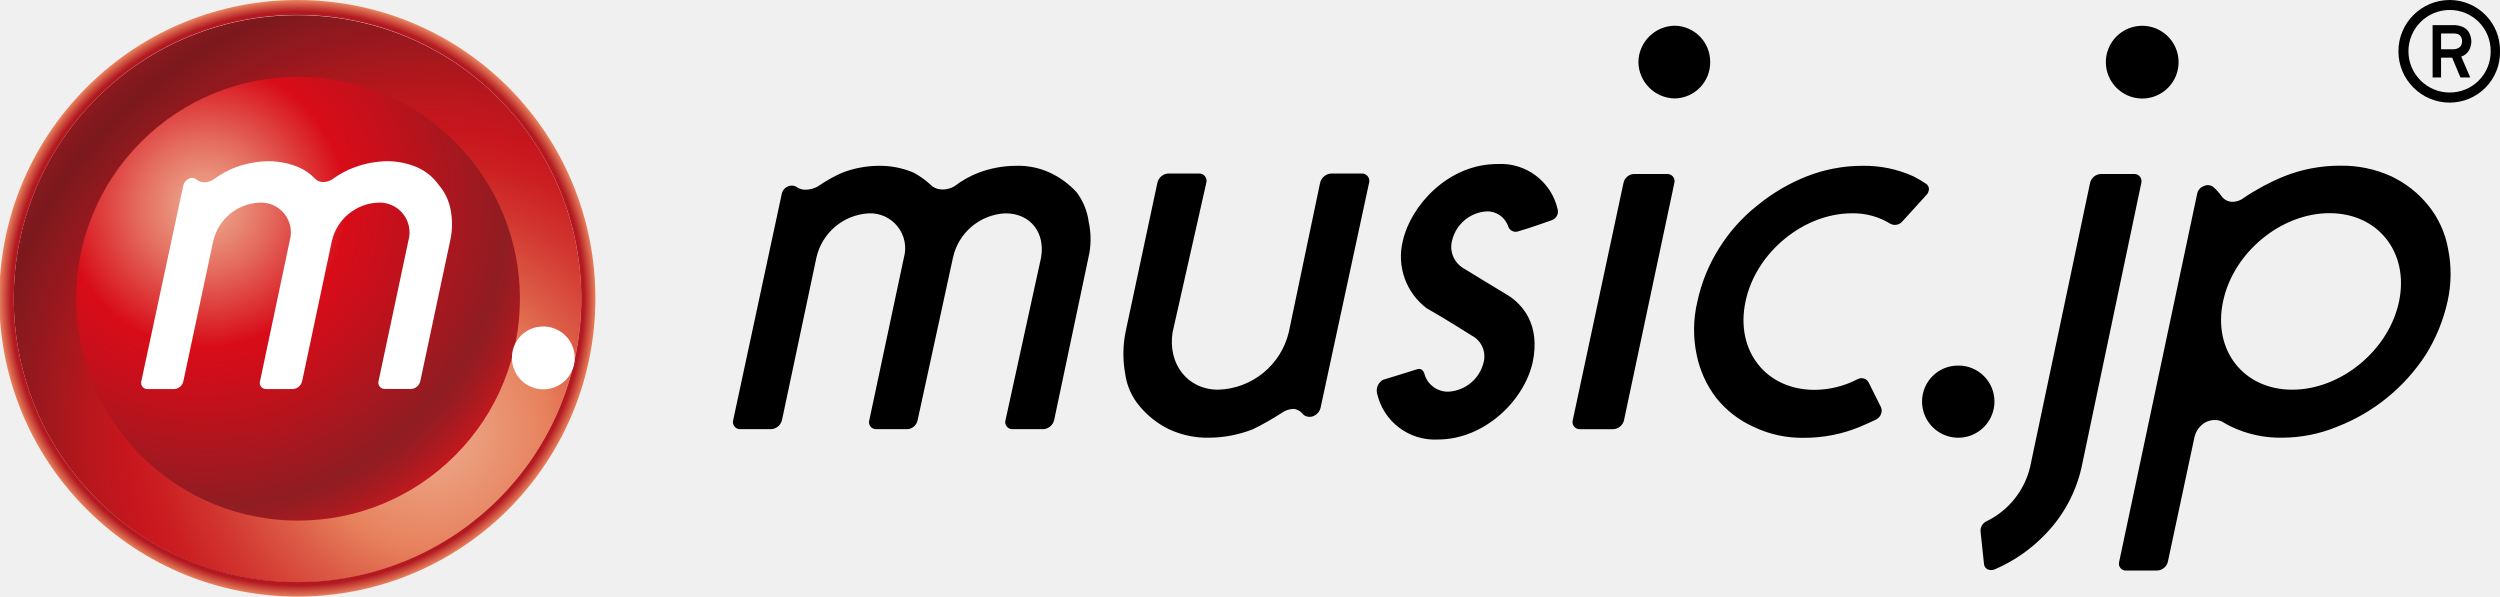
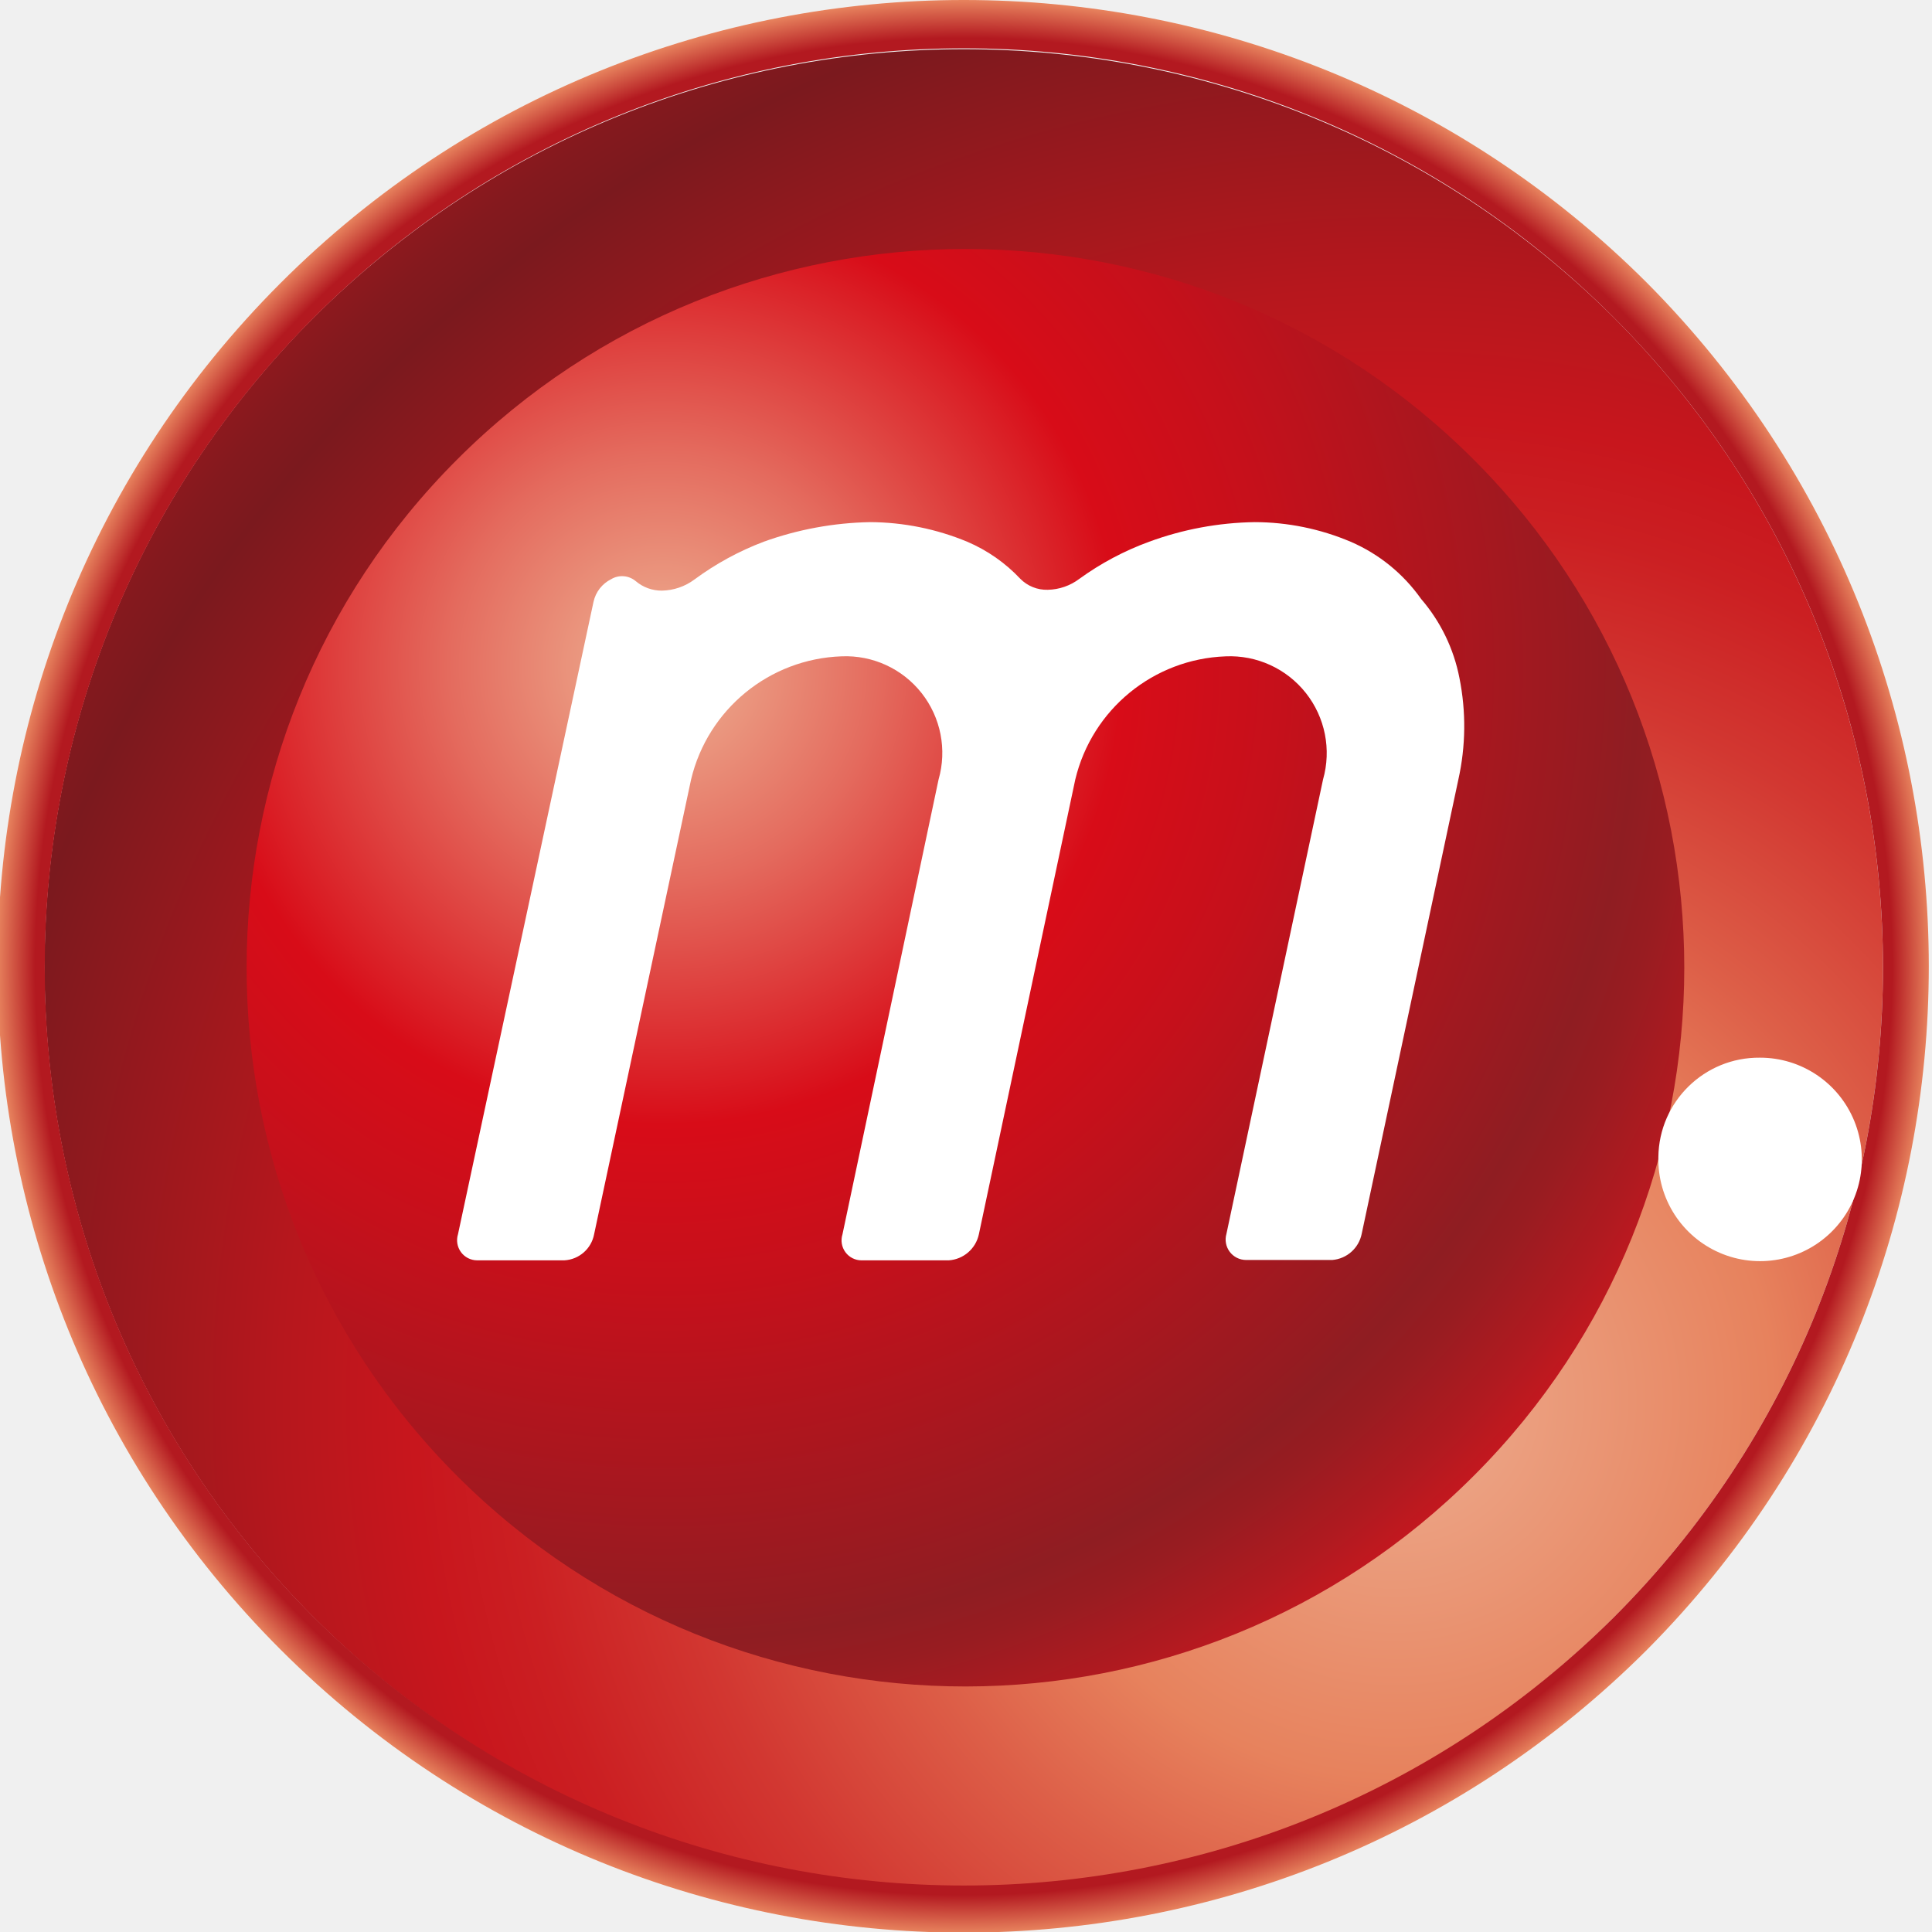
- <svg xmlns="http://www.w3.org/2000/svg" viewBox="0 0 344.583 82.205">
+ <svg xmlns="http://www.w3.org/2000/svg" viewBox="0 0 82.205 82.205">
  <defs>
    <style>.cls-1{fill:url(#名称未設定グラデーション_20);}.cls-2{fill:url(#名称未設定グラデーション_24);}.cls-3{fill:url(#名称未設定グラデーション_10);}.cls-4{fill:#fff;}</style>
    <radialGradient id="名称未設定グラデーション_20" cx="6967.635" cy="-1733.951" r="69.691" gradientTransform="translate(3760.134 -6093.346) rotate(135)" gradientUnits="userSpaceOnUse">
      <stop offset="0" stop-color="#edad90" />
      <stop offset="0.23" stop-color="#e7825d" />
      <stop offset="0.324" stop-color="#dd5f48" />
      <stop offset="0.445" stop-color="#d23731" />
      <stop offset="0.541" stop-color="#cb1f22" />
      <stop offset="0.6" stop-color="#c8161d" />
      <stop offset="0.682" stop-color="#b6171d" />
      <stop offset="0.845" stop-color="#86191e" />
      <stop offset="0.88" stop-color="#7b191e" />
      <stop offset="0.913" stop-color="#84191e" />
      <stop offset="0.967" stop-color="#9c181e" />
      <stop offset="1" stop-color="#ae181e" />
    </radialGradient>
    <radialGradient id="名称未設定グラデーション_24" cx="682.984" cy="2472.182" r="41.117" gradientTransform="translate(1306.154 -2189.902) rotate(45)" gradientUnits="userSpaceOnUse">
      <stop offset="0.961" stop-color="#b31920" />
      <stop offset="1" stop-color="#e7825d" />
    </radialGradient>
    <radialGradient id="名称未設定グラデーション_10" cx="-2981.842" cy="1384.722" r="48.784" gradientTransform="translate(1157.528 -3059.292) rotate(-45)" gradientUnits="userSpaceOnUse">
      <stop offset="0" stop-color="#edad90" />
      <stop offset="0.062" stop-color="#eb9b82" />
      <stop offset="0.187" stop-color="#e46b5e" />
      <stop offset="0.361" stop-color="#da1e25" />
      <stop offset="0.4" stop-color="#d80c18" />
      <stop offset="0.537" stop-color="#c6101b" />
      <stop offset="0.813" stop-color="#961b21" />
      <stop offset="0.85" stop-color="#8f1d22" />
      <stop offset="0.891" stop-color="#981c21" />
      <stop offset="0.958" stop-color="#b01a20" />
      <stop offset="1" stop-color="#c3181f" />
    </radialGradient>
  </defs>
-   <g id="レイヤー_2" data-name="レイヤー 2">
-     <g id="レイヤー_1-2" data-name="レイヤー 1">
-       <path class="cls-1" d="M13.356,13.503a39.111,39.111,0,1,0,55.302,0A39.21,39.21,0,0,0,13.356,13.503Z" />
-       <path class="cls-2" d="M70.075,12.032a41.116,41.116,0,1,0,.013,58.155A41.26,41.26,0,0,0,70.075,12.032ZM13.356,68.812a39.107,39.107,0,1,1,55.313,0A39.21,39.21,0,0,1,13.356,68.812Z" />
-       <path class="cls-3" d="M62.727,19.578a30.582,30.582,0,1,0,0,43.196A30.564,30.564,0,0,0,62.727,19.578Z" />
-       <path class="cls-4" d="M74.884,45.003a4.28,4.28,0,0,0-4.322,4.228,4.329,4.329,0,1,0,4.322-4.228" />
-       <path class="cls-4" d="M60.465,25.482a7.111,7.111,0,0,0-2.995-2.431,10.506,10.506,0,0,0-4.084-.835,13.596,13.596,0,0,0-4.493.835,12.17,12.17,0,0,0-2.964,1.576,2.309,2.309,0,0,1-1.348.468,1.577,1.577,0,0,1-1.168-.468,6.723,6.723,0,0,0-2.255-1.576,10.914,10.914,0,0,0-4.133-.835,14.117,14.117,0,0,0-4.533.835,12.308,12.308,0,0,0-2.944,1.606,2.391,2.391,0,0,1-1.384.474,1.697,1.697,0,0,1-1.114-.404.905.905,0,0,0-1.046-.083,1.411,1.411,0,0,0-.75.961l-5.767,26.912a.855.855,0,0,0,.806,1.109h3.722a1.365,1.365,0,0,0,1.264-1.109l4.126-19.35a6.828,6.828,0,0,1,6.406-5.241A4.111,4.111,0,0,1,39.935,33.168l-4.088,19.35a.851.851,0,0,0,.817,1.109h3.698a1.406,1.406,0,0,0,1.288-1.109l4.102-19.35a6.834,6.834,0,0,1,6.398-5.241,4.118,4.118,0,0,1,4.144,5.241l-4.11,19.331a.87.87,0,0,0,.832,1.112h3.674a1.39,1.39,0,0,0,1.249-1.112l4.113-19.331a10.425,10.425,0,0,0,.046-4.32,7.276,7.276,0,0,0-1.633-3.366" />
-       <path d="M337.654,0a7.072,7.072,0,0,0,0,14.144,6.942,6.942,0,0,0,6.93-7.083A6.945,6.945,0,0,0,337.654,0m0,12.753a5.689,5.689,0,1,1,0-11.379,5.622,5.622,0,0,1,5.642,5.686,5.624,5.624,0,0,1-5.642,5.692" />
-       <path d="M340.161,7.161a2.022,2.022,0,0,0,.362-.744,2.327,2.327,0,0,0,.115-.704,2.354,2.354,0,0,0-.115-.705,1.954,1.954,0,0,0-.362-.749,1.867,1.867,0,0,0-.767-.575,3.172,3.172,0,0,0-1.251-.221h-2.85v7.213h1.166V7.949h1.53l1.138,2.727h1.35l-1.242-2.888c.042-.015.107-.027.159-.045a1.933,1.933,0,0,0,.767-.581m-.911-.938a.877.877,0,0,1-.285.324,1.198,1.198,0,0,1-.38.18,1.426,1.426,0,0,1-.407.059h-1.718V4.614h1.743a1.8,1.8,0,0,1,.442.055.965.965,0,0,1,.372.168.984.984,0,0,1,.244.336,1.236,1.236,0,0,1,.092.532,1.228,1.228,0,0,1-.102.519" />
-       <path d="M269.915,50.388a4.947,4.947,0,0,1,4.985,4.884,4.989,4.989,0,1,1-9.977,0,4.952,4.952,0,0,1,4.992-4.884m25.291-36.807a5.013,5.013,0,1,0-4.951-5.022,5.029,5.029,0,0,0,4.951,5.022m-.999,10.399h-4.66a1.61,1.61,0,0,0-1.478,1.282l-8.248,39.086a11.208,11.208,0,0,1-5.964,7.475,1.44,1.44,0,0,0-.874,1.412l.479,4.514a.887.887,0,0,0,.506.727,1.066,1.066,0,0,0,.462.101,1.467,1.467,0,0,0,.546-.116,21.229,21.229,0,0,0,6.916-4.8,19.275,19.275,0,0,0,5.027-9.312l8.215-39.086a.993.993,0,0,0-.929-1.282M230.853,3.544a5.079,5.079,0,0,0-5.027,5.009,5.085,5.085,0,0,0,5.027,5.016,4.973,4.973,0,0,0,4.868-5.016,4.967,4.967,0,0,0-4.868-5.009m-1.004,20.436h-4.684a1.569,1.569,0,0,0-1.405,1.282l-6.979,32.646a.978.978,0,0,0,.978,1.246h4.596a1.592,1.592,0,0,0,1.489-1.246l6.927-32.646a.996.996,0,0,0-.921-1.282m25.412,5.419a9.743,9.743,0,0,1,5.331,1.466,1.357,1.357,0,0,0,1.659-.393l3.218-3.543a1.246,1.246,0,0,0,.404-.899.885.885,0,0,0-.41-.706,15.254,15.254,0,0,0-1.743-1.024,16.365,16.365,0,0,0-6.986-1.447,20.992,20.992,0,0,0-7.707,1.455,25.498,25.498,0,0,0-6.819,4.018,22.905,22.905,0,0,0-5.323,5.989,22.634,22.634,0,0,0-2.932,7.254,16.732,16.732,0,0,0-.088,7.378,14.519,14.519,0,0,0,2.676,5.882,13.934,13.934,0,0,0,5.146,4,15.552,15.552,0,0,0,6.993,1.517,19.973,19.973,0,0,0,7.675-1.517c.727-.297,1.448-.635,2.147-.965a1.475,1.475,0,0,0,.741-.72,1.232,1.232,0,0,0,.014-1.022l-1.722-3.46a1.123,1.123,0,0,0-1.513-.393,12.975,12.975,0,0,1-5.926,1.466c-6.705,0-10.942-5.424-9.508-12.167,1.396-6.744,7.992-12.168,14.675-12.168m-67.571-5.485h-4.191a1.672,1.672,0,0,0-1.549,1.288l-4.314,20.585a10.326,10.326,0,0,1-9.71,7.925c-4.32,0-6.993-3.615-6.305-7.925l4.642-20.585a1.006,1.006,0,0,0-1.009-1.288h-4.272a1.652,1.652,0,0,0-1.462,1.288l-4.39,20.585a15.349,15.349,0,0,0-.049,5.698,8.672,8.672,0,0,0,2.008,4.517,12.278,12.278,0,0,0,4.014,3.152,12.572,12.572,0,0,0,5.646,1.175,16.804,16.804,0,0,0,5.96-1.175,38.27,38.27,0,0,0,3.919-2.221,2.998,2.998,0,0,1,1.701-.574,1.849,1.849,0,0,1,1.158.609c.066.078.143.149.203.221a1.367,1.367,0,0,0,1.338.158,1.651,1.651,0,0,0,.988-1.144l6.684-31.002a1.015,1.015,0,0,0-1.009-1.288m-37.631,6.673a8.731,8.731,0,0,0-1.653-4.067,11.667,11.667,0,0,0-3.684-2.712,10.379,10.379,0,0,0-4.7-.954,14.871,14.871,0,0,0-5.16.954,13.412,13.412,0,0,0-3.33,1.88,3.312,3.312,0,0,1-1.597.432,2.432,2.432,0,0,1-1.431-.432,11.808,11.808,0,0,0-2.551-1.88,11.835,11.835,0,0,0-4.846-.954,14.315,14.315,0,0,0-5.038.954,20.845,20.845,0,0,0-3.372,1.902,3.543,3.543,0,0,1-1.663.439,2.031,2.031,0,0,1-1.221-.365,1.211,1.211,0,0,0-1.2-.09,1.398,1.398,0,0,0-.86,1.004l-6.7,31.209a.984.984,0,0,0,.975,1.246h4.223a1.633,1.633,0,0,0,1.528-1.246l4.742-22.384a7.829,7.829,0,0,1,7.257-6.119,4.813,4.813,0,0,1,4.802,6.119l-4.763,22.384a.958.958,0,0,0,.895,1.246h4.369a1.541,1.541,0,0,0,1.395-1.246l4.868-22.384a7.771,7.771,0,0,1,7.227-6.119c3.509,0,5.527,2.729,4.915,6.119l-4.896,22.384a.968.968,0,0,0,.961,1.246h4.329a1.656,1.656,0,0,0,1.412-1.246L150.018,35.524a11.057,11.057,0,0,0,.042-4.937M293.053,78.637a.939.939,0,0,1-.964-1.186l10.768-50.812a1.42,1.42,0,0,1,.943-1.013,1.242,1.242,0,0,1,1.27.154,6.608,6.608,0,0,1,1.1,1.217,1.874,1.874,0,0,0,1.572.822,2.658,2.658,0,0,0,1.59-.588,30.311,30.311,0,0,1,5.533-2.945A20.806,20.806,0,0,1,322.539,22.837a16.323,16.323,0,0,1,7.028,1.451,14.509,14.509,0,0,1,5.122,4.014,13.165,13.165,0,0,1,2.738,5.994,17.349,17.349,0,0,1-.073,7.248,23.484,23.484,0,0,1-3.028,7.386,25.582,25.582,0,0,1-12.16,9.874,19.961,19.961,0,0,1-7.646,1.525,15.628,15.628,0,0,1-6.99-1.525c-.403-.202-.821-.426-1.228-.677a2.15,2.15,0,0,0-1.031-.234,2.814,2.814,0,0,0-1.28.311,3.173,3.173,0,0,0-1.523,2.06l-3.67,17.188a1.579,1.579,0,0,1-1.482,1.186h-4.262M306.413,41.544c-1.437,6.742,2.819,12.168,9.533,12.168,6.707,0,13.318-5.426,14.724-12.168,1.403-6.743-2.884-12.163-9.585-12.163-6.687,0-13.259,5.42-14.671,12.163m-109.735.966c2.273,1.27,6.141,3.724,6.141,3.724a3.231,3.231,0,0,1,1.681,3.667,5.283,5.283,0,0,1-4.842,4.083,3.329,3.329,0,0,1-3.261-2.242c-.212-.962-.783-.962-1.121-.832-.374.136-4.654,1.442-4.654,1.442a1.7,1.7,0,0,0-.808,1.917,8.153,8.153,0,0,0,8.364,6.31c6.37,0,11.843-5.276,13.065-10.589,1.144-5.377-1.523-8.043-3.264-9.206-1.092-.646-6.315-3.84-6.315-3.84a3.421,3.421,0,0,1-1.513-3.821,5.234,5.234,0,0,1,4.742-3.988,3.03,3.03,0,0,1,2.989,2.089,1.089,1.089,0,0,0,1.461.635c1.259-.33,4.554-1.514,4.554-1.514a1.253,1.253,0,0,0,.8-1.487,8.025,8.025,0,0,0-8.288-6.25c-6.885,0-11.964,5.808-13.043,10.551a8.914,8.914,0,0,0,3.312,9.354" />
-     </g>
-   </g>
+   <path class="cls-1" d="M13.356,13.503a39.111,39.111,0,1,0,55.302,0A39.21,39.21,0,0,0,13.356,13.503Z" />
+   <path class="cls-2" d="M70.075,12.032a41.116,41.116,0,1,0,.013,58.155A41.26,41.26,0,0,0,70.075,12.032ZM13.356,68.812a39.107,39.107,0,1,1,55.313,0A39.21,39.21,0,0,1,13.356,68.812Z" />
+   <path class="cls-3" d="M62.727,19.578a30.582,30.582,0,1,0,0,43.196A30.564,30.564,0,0,0,62.727,19.578Z" />
+   <path class="cls-4" d="M74.884,45.003a4.28,4.28,0,0,0-4.322,4.228,4.329,4.329,0,1,0,4.322-4.228" />
+   <path class="cls-4" d="M60.465,25.482a7.111,7.111,0,0,0-2.995-2.431,10.506,10.506,0,0,0-4.084-.835,13.596,13.596,0,0,0-4.493.835,12.17,12.17,0,0,0-2.964,1.576,2.309,2.309,0,0,1-1.348.468,1.577,1.577,0,0,1-1.168-.468,6.723,6.723,0,0,0-2.255-1.576,10.914,10.914,0,0,0-4.133-.835,14.117,14.117,0,0,0-4.533.835,12.308,12.308,0,0,0-2.944,1.606,2.391,2.391,0,0,1-1.384.474,1.697,1.697,0,0,1-1.114-.404.905.905,0,0,0-1.046-.083,1.411,1.411,0,0,0-.75.961l-5.767,26.912a.855.855,0,0,0,.806,1.109h3.722a1.365,1.365,0,0,0,1.264-1.109l4.126-19.35a6.828,6.828,0,0,1,6.406-5.241A4.111,4.111,0,0,1,39.935,33.168l-4.088,19.35a.851.851,0,0,0,.817,1.109h3.698a1.406,1.406,0,0,0,1.288-1.109l4.102-19.35a6.834,6.834,0,0,1,6.398-5.241,4.118,4.118,0,0,1,4.144,5.241l-4.11,19.331a.87.87,0,0,0,.832,1.112h3.674a1.39,1.39,0,0,0,1.249-1.112l4.113-19.331a10.425,10.425,0,0,0,.046-4.32,7.276,7.276,0,0,0-1.633-3.366" />
</svg>
